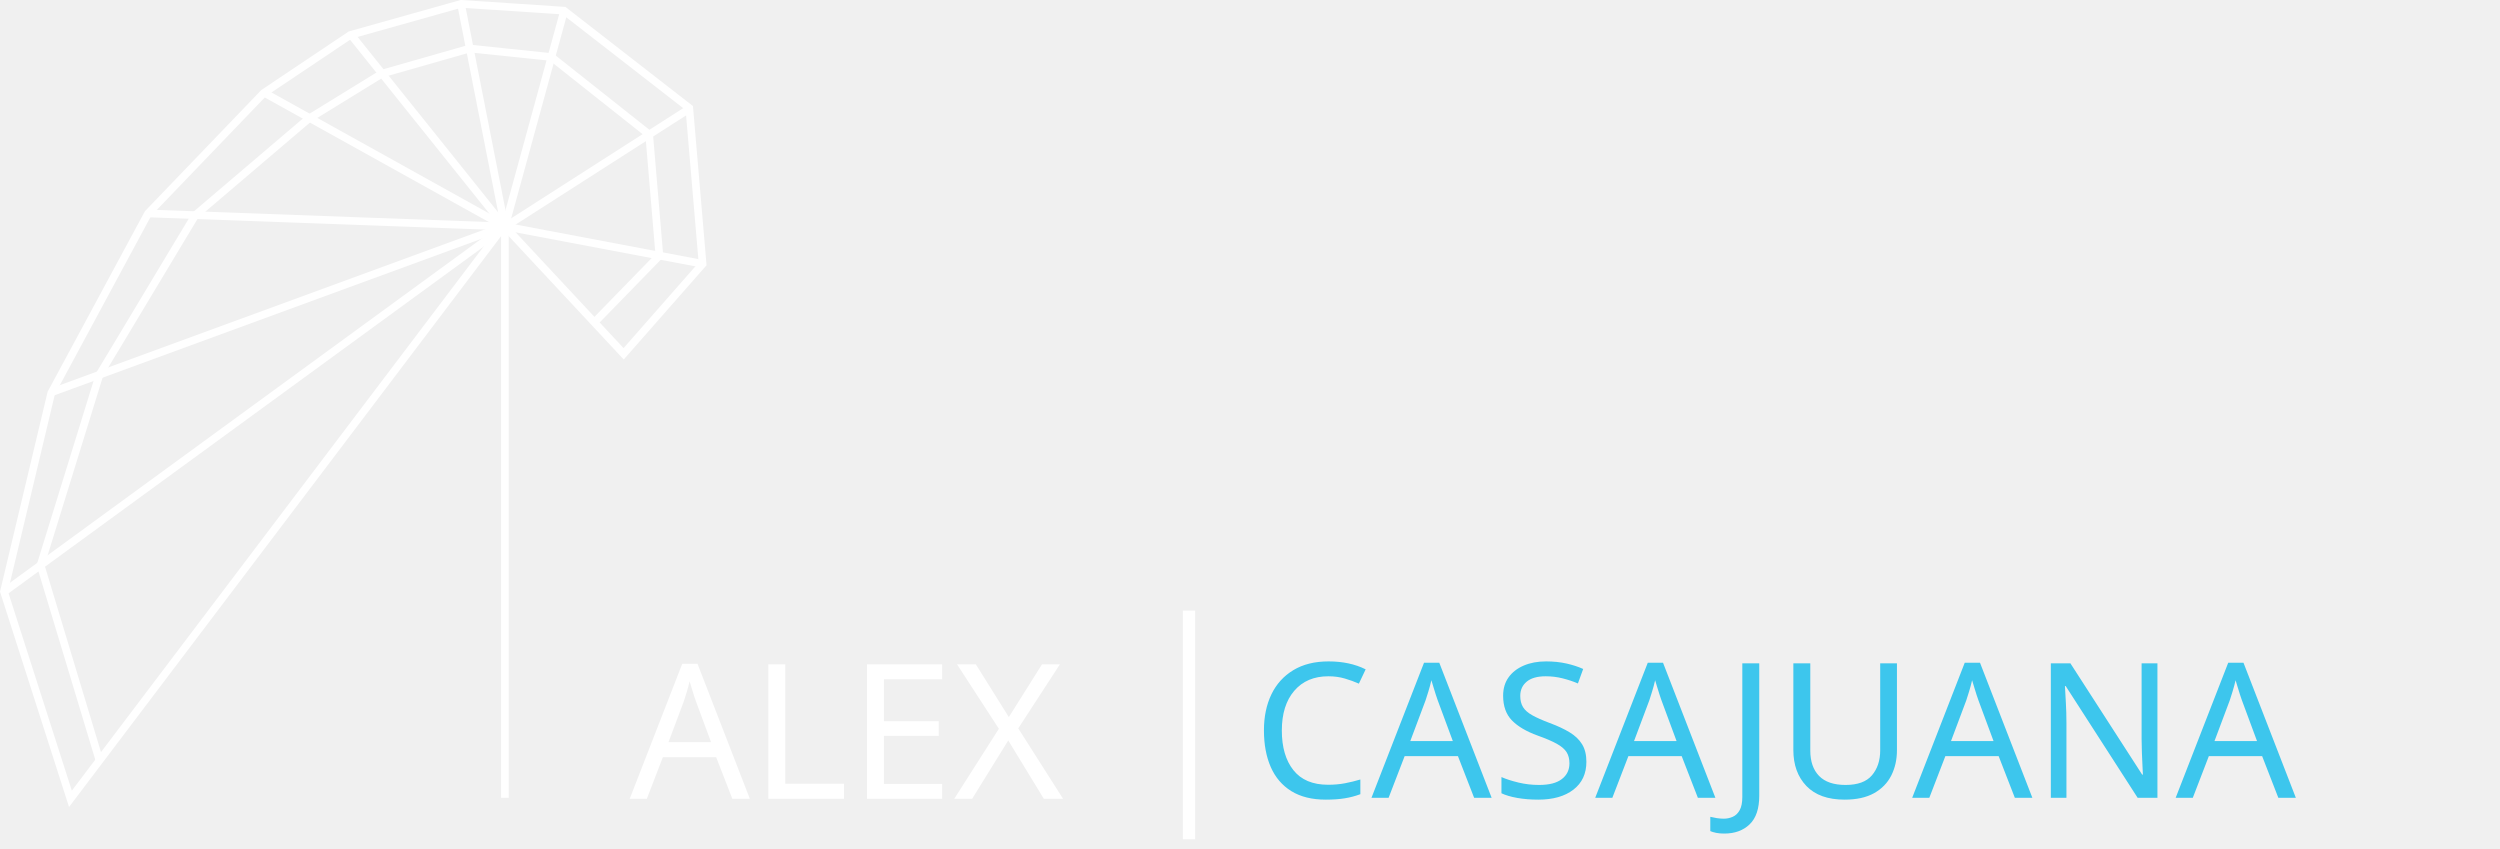
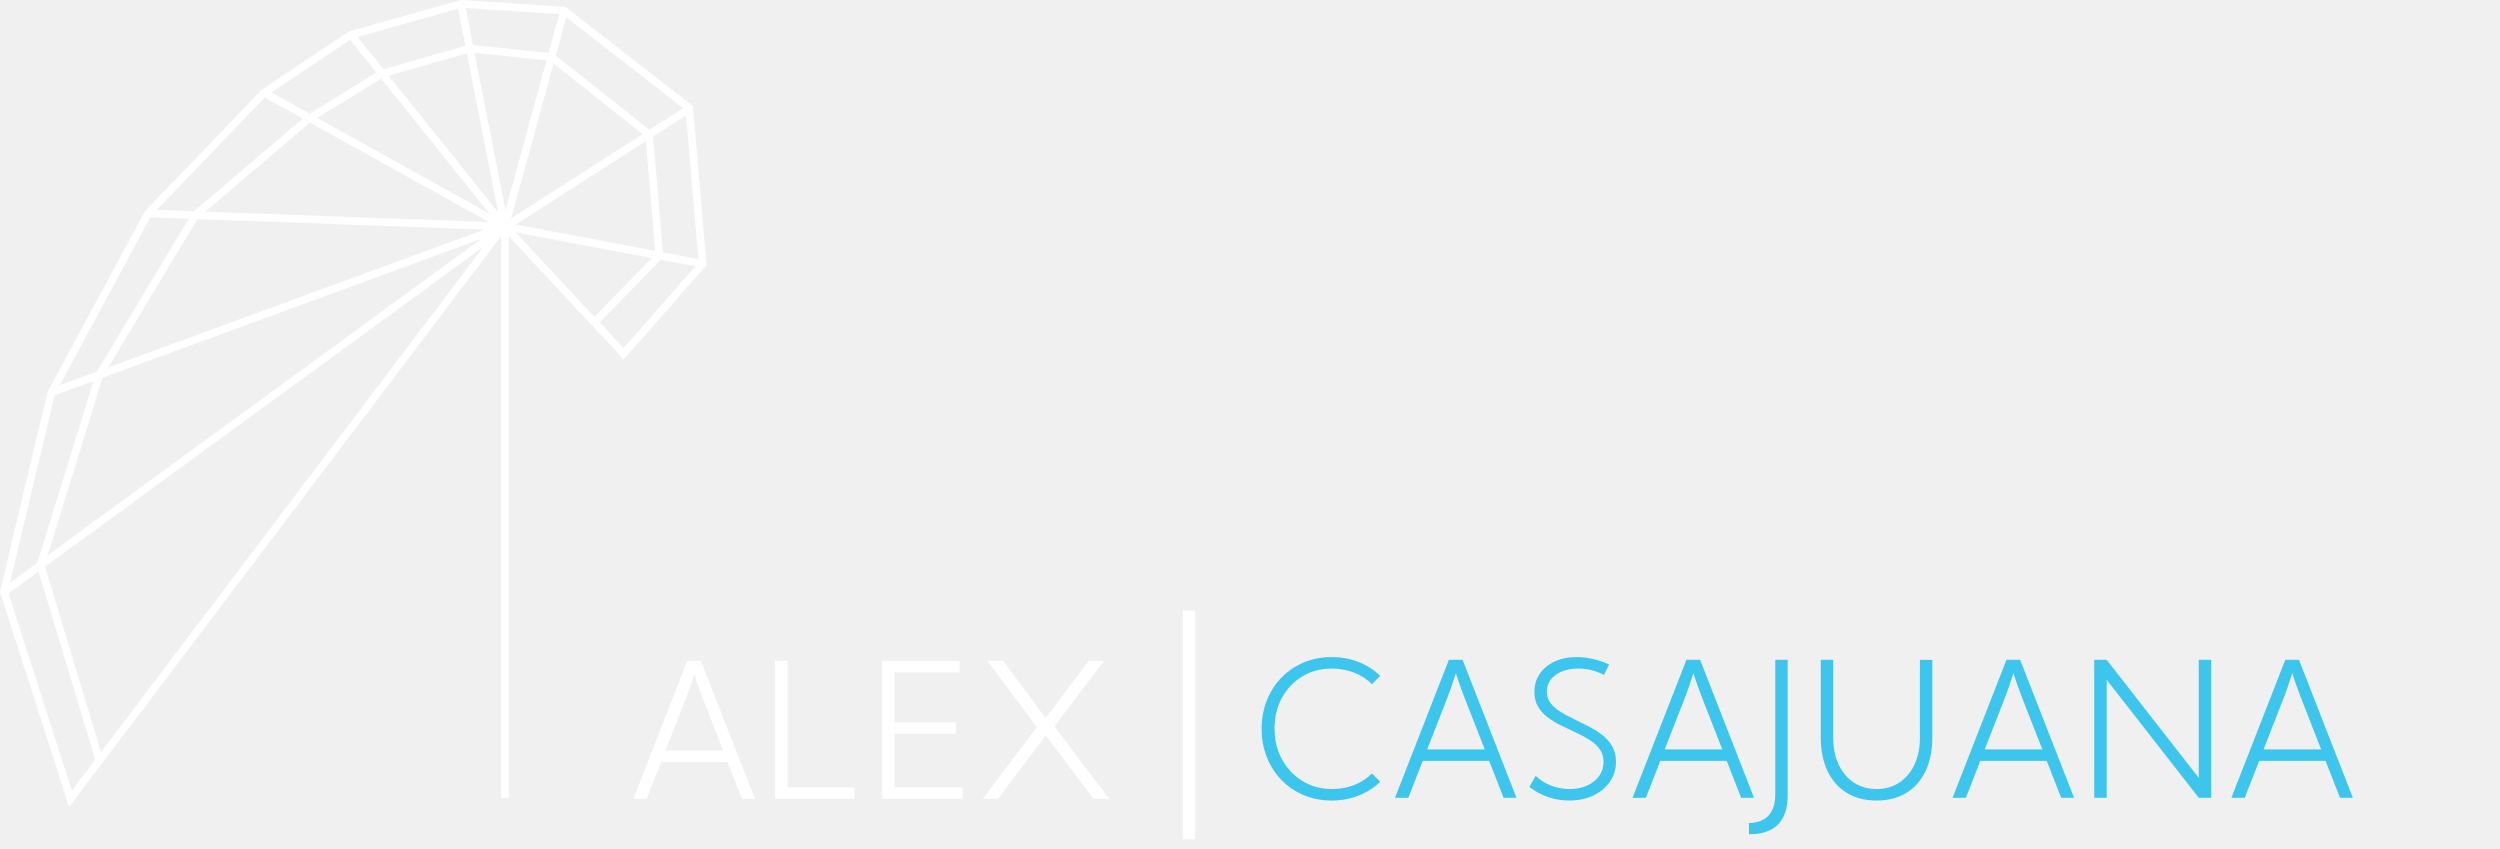
<svg xmlns="http://www.w3.org/2000/svg" version="1.1" id="Layer_1" x="0px" y="0px" width="816.354px" height="277.064px" viewBox="0 0 816.354 277.064" enable-background="new 0 0 816.354 277.064" xml:space="preserve">
  <g>
-     <text transform="matrix(1 0 0 1 205.6257 260.8484)" fill="#FFFFFF" font-family="'KumbhSans-Light'" font-size="61.5">ALEX   </text>
+     <g enable-background="new    ">
+       <path fill="#FFFFFF" d="M206.826,260.848l17.597-45.044h4.474l17.598,45.044h-4.204l-4.715-12.042h-21.681l-4.714,12.042H206.826z     M224.183,227.546l-6.847,17.508h18.798l-6.847-17.508c-0.401-1.061-0.831-2.231-1.291-3.514c-0.461-1.28-0.891-2.582-1.292-3.903    c-0.38,1.241-0.796,2.522-1.246,3.844C225.009,225.294,224.584,226.485,224.183,227.546z" />
+       <path fill="#FFFFFF" d="M279.047,260.848h-25.945v-45.044h4.054v41.29h21.892V260.848z" />
+       <path fill="#FFFFFF" d="M288.056,215.804h25.314v3.754H292.11v16.306h20.03v3.754h-20.03v17.477h22.192v3.754h-26.246V215.804z" />
+       <path fill="#FFFFFF" d="M325.863,260.848h-4.955l17.657-23.423l-16.125-21.651h5.135l13.813,18.648l0.3-0.301l13.813-18.317h4.985    l-16.156,21.381l17.837,23.663h-5.105l-15.585-20.69L325.863,260.848z" />
+     </g>
  </g>
  <line fill="none" stroke="#FFFFFF" stroke-width="4" stroke-miterlimit="10" x1="388.265" y1="274.063" x2="388.265" y2="199.395" />
  <line fill="none" stroke="#FFFFFF" stroke-width="2.5" stroke-miterlimit="10" x1="164.875" y1="260.507" x2="164.875" y2="73.948" />
  <polyline fill="none" stroke="#FFFFFF" stroke-width="2.5" stroke-miterlimit="10" points="164.875,73.948 203.648,115.531   229.427,86.186 225.082,35.28 184.158,3.475 150.57,1.262 114.392,11.427 86.139,30.361 48.35,69.708 16.731,128.36 1.297,193.16   22.999,260.849 164.761,73.538 " />
  <line fill="none" stroke="#FFFFFF" stroke-width="2.5" stroke-miterlimit="10" x1="164.955" y1="73.948" x2="229.632" y2="86.186" />
  <line fill="none" stroke="#FFFFFF" stroke-width="2.5" stroke-miterlimit="10" x1="225.082" y1="35.526" x2="164.955" y2="74.034" />
  <line fill="none" stroke="#FFFFFF" stroke-width="2.5" stroke-miterlimit="10" x1="164.875" y1="74.034" x2="184.158" y2="3.68" />
  <line fill="none" stroke="#FFFFFF" stroke-width="2.5" stroke-miterlimit="10" x1="164.832" y1="73.89" x2="150.57" y2="1.466" />
  <line fill="none" stroke="#FFFFFF" stroke-width="2.5" stroke-miterlimit="10" x1="164.832" y1="74.034" x2="114.666" y2="11.427" />
  <line fill="none" stroke="#FFFFFF" stroke-width="2.5" stroke-miterlimit="10" x1="164.955" y1="74.034" x2="86.385" y2="30.361" />
  <line fill="none" stroke="#FFFFFF" stroke-width="2.5" stroke-miterlimit="10" x1="164.761" y1="73.948" x2="48.636" y2="69.708" />
  <line fill="none" stroke="#FFFFFF" stroke-width="2.5" stroke-miterlimit="10" x1="164.716" y1="73.89" x2="16.79" y2="128.114" />
  <line fill="none" stroke="#FFFFFF" stroke-width="2.5" stroke-miterlimit="10" x1="164.716" y1="74.034" x2="1.461" y2="193.16" />
  <polyline fill="none" stroke="#FFFFFF" stroke-width="2.5" stroke-miterlimit="10" points="32.49,248.318 13.253,184.556   32.49,122.359 63.776,70.262 100.649,38.857 124.759,24.024 153.402,15.846 180.064,18.622 211.98,43.918 215.318,83.478   194.085,105.286 " />
  <g>
-     <text transform="matrix(1 0 0 1 408.9778 260.5066)" enable-background="new    ">
-       <tspan x="0" y="0" fill="#3DC6ED" font-family="'KumbhSans-Light'" font-size="61.5">CASAJUANA</tspan>
-       <tspan x="360.531" y="0" fill="#50007E" font-family="'KumbhSans-Light'" font-size="61.5">   </tspan>
-     </text>
+     <g enable-background="new    ">
+       <path fill="#3DC6ED" d="M447.986,252.549l2.732,2.733c-2.062,1.981-4.454,3.498-7.177,4.549s-5.605,1.576-8.648,1.576    c-3.303,0-6.347-0.58-9.129-1.741s-5.205-2.798-7.267-4.91c-2.063-2.111-3.664-4.594-4.805-7.447    c-1.142-2.853-1.712-5.96-1.712-9.323s0.57-6.472,1.712-9.324c1.141-2.854,2.742-5.335,4.805-7.447    c2.062-2.112,4.484-3.749,7.267-4.91s5.826-1.742,9.129-1.742c3.063,0,5.95,0.526,8.663,1.577s5.101,2.567,7.162,4.55    l-2.732,2.732c-1.562-1.622-3.494-2.878-5.795-3.769c-2.303-0.891-4.745-1.337-7.328-1.337c-3.584,0-6.781,0.852-9.594,2.553    c-2.813,1.702-5.03,4.023-6.651,6.967c-1.622,2.943-2.433,6.286-2.433,10.029c0,3.784,0.82,7.168,2.463,10.15    c1.641,2.983,3.883,5.335,6.727,7.057c2.842,1.723,6.065,2.583,9.669,2.583c2.542,0,4.94-0.445,7.192-1.337    C444.488,255.427,446.404,254.171,447.986,252.549z" />
+       <path fill="#3DC6ED" d="M455.523,260.507l17.598-45.044h4.475l17.598,45.044h-4.205l-4.715-12.042h-21.681l-4.714,12.042H455.523z     M472.88,227.204l-6.847,17.508h18.798l-6.846-17.508c-0.401-1.061-0.832-2.231-1.291-3.514c-0.461-1.28-0.892-2.582-1.292-3.903    c-0.38,1.241-0.796,2.522-1.246,3.844S473.281,226.143,472.88,227.204z" />
+       <path fill="#3DC6ED" d="M499.396,256.964l2.072-3.604c1.421,1.361,3.093,2.417,5.015,3.168c1.922,0.75,3.923,1.126,6.006,1.126    c2.162,0,4.084-0.38,5.766-1.142c1.682-0.761,2.997-1.807,3.948-3.138s1.427-2.848,1.427-4.55c0-1.602-0.405-2.978-1.216-4.129    c-0.811-1.15-1.893-2.157-3.243-3.018c-1.352-0.86-2.828-1.662-4.43-2.402s-3.203-1.502-4.805-2.282    c-1.602-0.781-3.077-1.667-4.429-2.658c-1.352-0.99-2.433-2.166-3.244-3.528c-0.811-1.361-1.216-2.992-1.216-4.895    c0-2.223,0.586-4.189,1.757-5.9c1.172-1.712,2.793-3.049,4.865-4.01s4.469-1.441,7.191-1.441c3.483,0,7.007,0.802,10.57,2.402    l-1.651,3.454c-2.623-1.401-5.415-2.103-8.378-2.103c-3.023,0-5.496,0.696-7.418,2.087c-1.922,1.392-2.883,3.188-2.883,5.391    c0,1.462,0.406,2.723,1.217,3.784c0.811,1.061,1.892,2.012,3.243,2.853c1.351,0.841,2.827,1.642,4.429,2.402    s3.203,1.557,4.805,2.387c1.602,0.831,3.078,1.768,4.43,2.808c1.352,1.042,2.433,2.272,3.243,3.694    c0.812,1.422,1.216,3.104,1.216,5.045c0,2.422-0.66,4.59-1.981,6.501c-1.321,1.912-3.128,3.414-5.421,4.505    c-2.292,1.091-4.909,1.636-7.852,1.636C507.604,261.407,503.259,259.927,499.396,256.964z" />
+       <path fill="#3DC6ED" d="M533.089,260.507l17.598-45.044h4.474l17.598,45.044h-4.204l-4.715-12.042h-21.682l-4.714,12.042H533.089z     M550.447,227.204l-6.848,17.508h18.799l-6.847-17.508c-0.401-1.061-0.831-2.231-1.291-3.514c-0.461-1.28-0.892-2.582-1.292-3.903    c-0.38,1.241-0.795,2.522-1.246,3.844C551.272,224.952,550.847,226.143,550.447,227.204z" />
+       <path fill="#3DC6ED" d="M571.107,272.428v-3.664c5.725-0.2,8.588-3.333,8.588-9.398v-43.903h4.054v44.233    C583.748,268.183,579.534,272.428,571.107,272.428z" />
+       <path fill="#3DC6ED" d="M594.559,240.777v-25.314h4.054v25.284c0,3.444,0.601,6.432,1.802,8.964c1.201,2.533,2.868,4.489,5,5.871    s4.589,2.072,7.372,2.072s5.235-0.69,7.357-2.072c2.121-1.382,3.783-3.333,4.984-5.855s1.803-5.506,1.803-8.949v-25.314h4.054    v25.314c0,4.245-0.735,7.913-2.208,11.006c-1.471,3.093-3.563,5.471-6.275,7.132c-2.713,1.662-5.951,2.492-9.715,2.492    s-7.007-0.83-9.729-2.492c-2.723-1.661-4.819-4.039-6.291-7.132S594.559,245.022,594.559,240.777z" />
+       <path fill="#3DC6ED" d="M637.591,260.507l17.598-45.044h4.474l17.598,45.044h-4.204l-4.715-12.042h-21.682l-4.714,12.042H637.591z     M654.948,227.204l-6.848,17.508H666.9l-6.847-17.508c-0.401-1.061-0.831-2.231-1.291-3.514c-0.461-1.28-0.892-2.582-1.292-3.903    c-0.38,1.241-0.795,2.522-1.246,3.844C655.774,224.952,655.349,226.143,654.948,227.204z" />
+       <path fill="#3DC6ED" d="M683.866,215.463h4.053l30.061,38.527v-38.527h4.053v45.044h-4.053l-30.061-38.527v38.527h-4.053V215.463z    " />
+       <path fill="#3DC6ED" d="M728.64,260.507l17.598-45.044h4.474l17.598,45.044h-4.204l-4.715-12.042h-21.682l-4.714,12.042H728.64z     M745.997,227.204l-6.848,17.508h18.799l-6.847-17.508c-0.4-1.061-0.831-2.231-1.291-3.514c-0.461-1.28-0.892-2.582-1.292-3.903    c-0.38,1.241-0.795,2.522-1.246,3.844C746.823,224.952,746.397,226.143,745.997,227.204z" />
+     </g>
+     <g enable-background="new    ">
+ 	</g>
  </g>
</svg>
